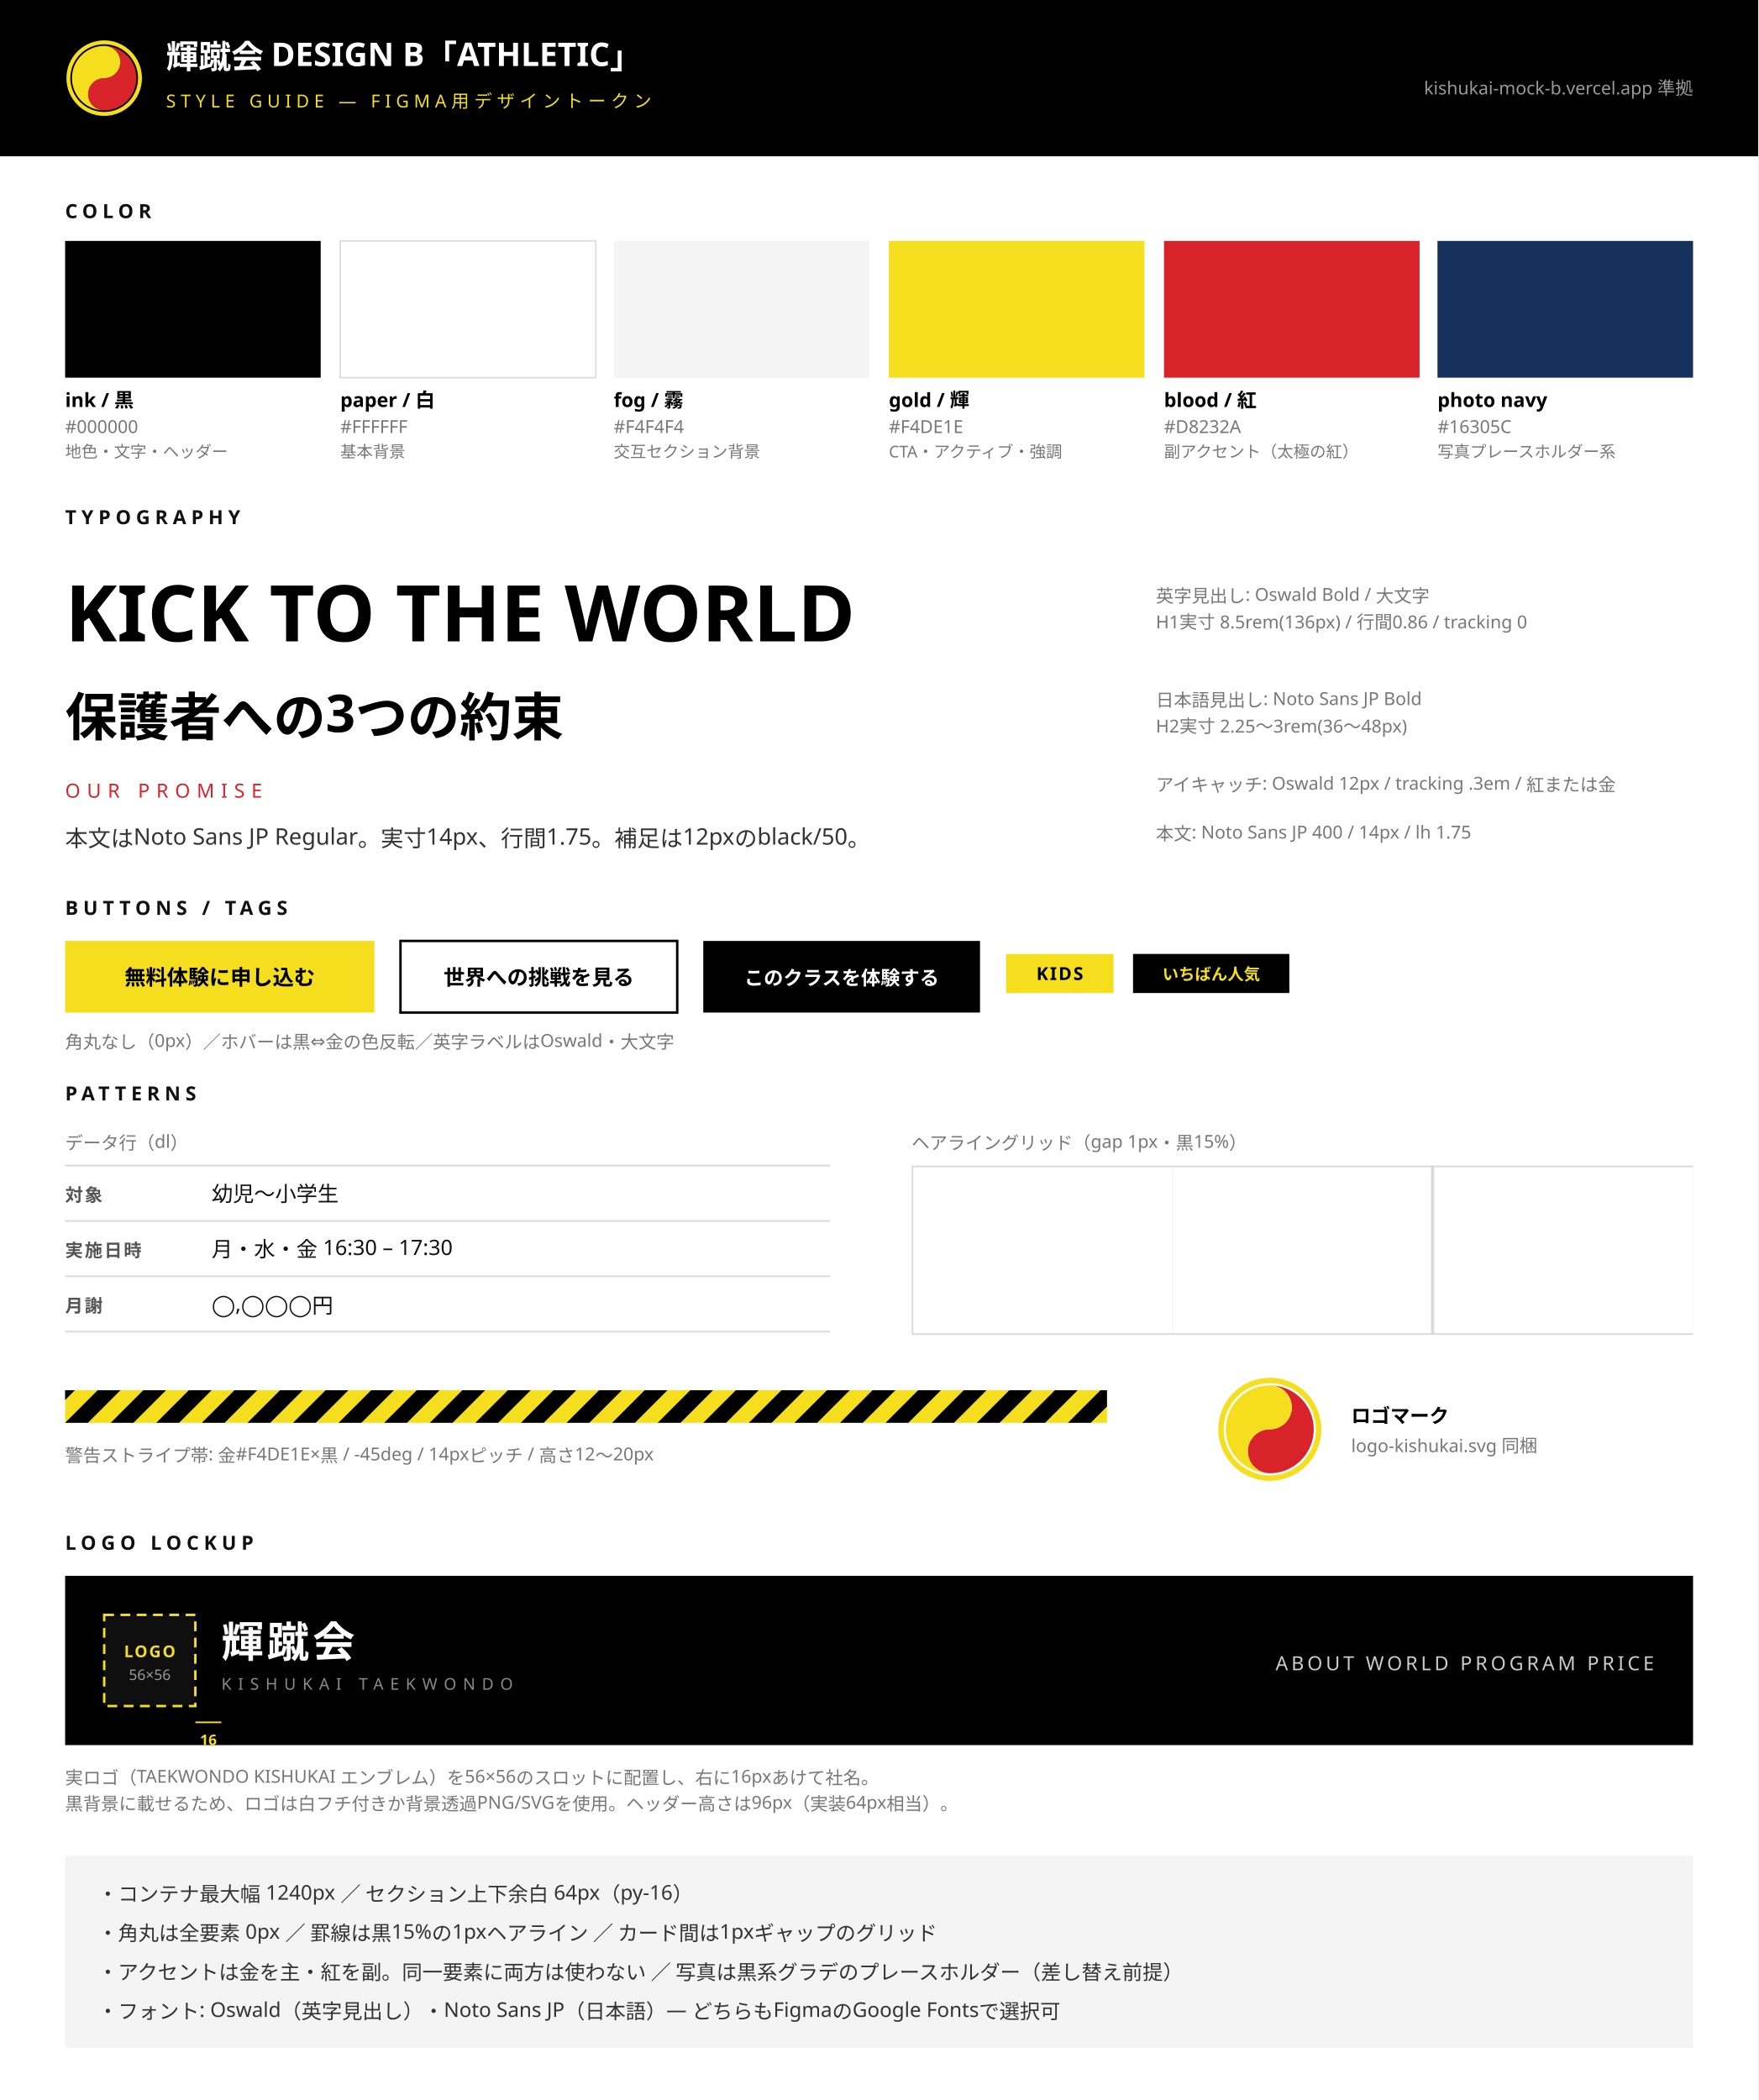
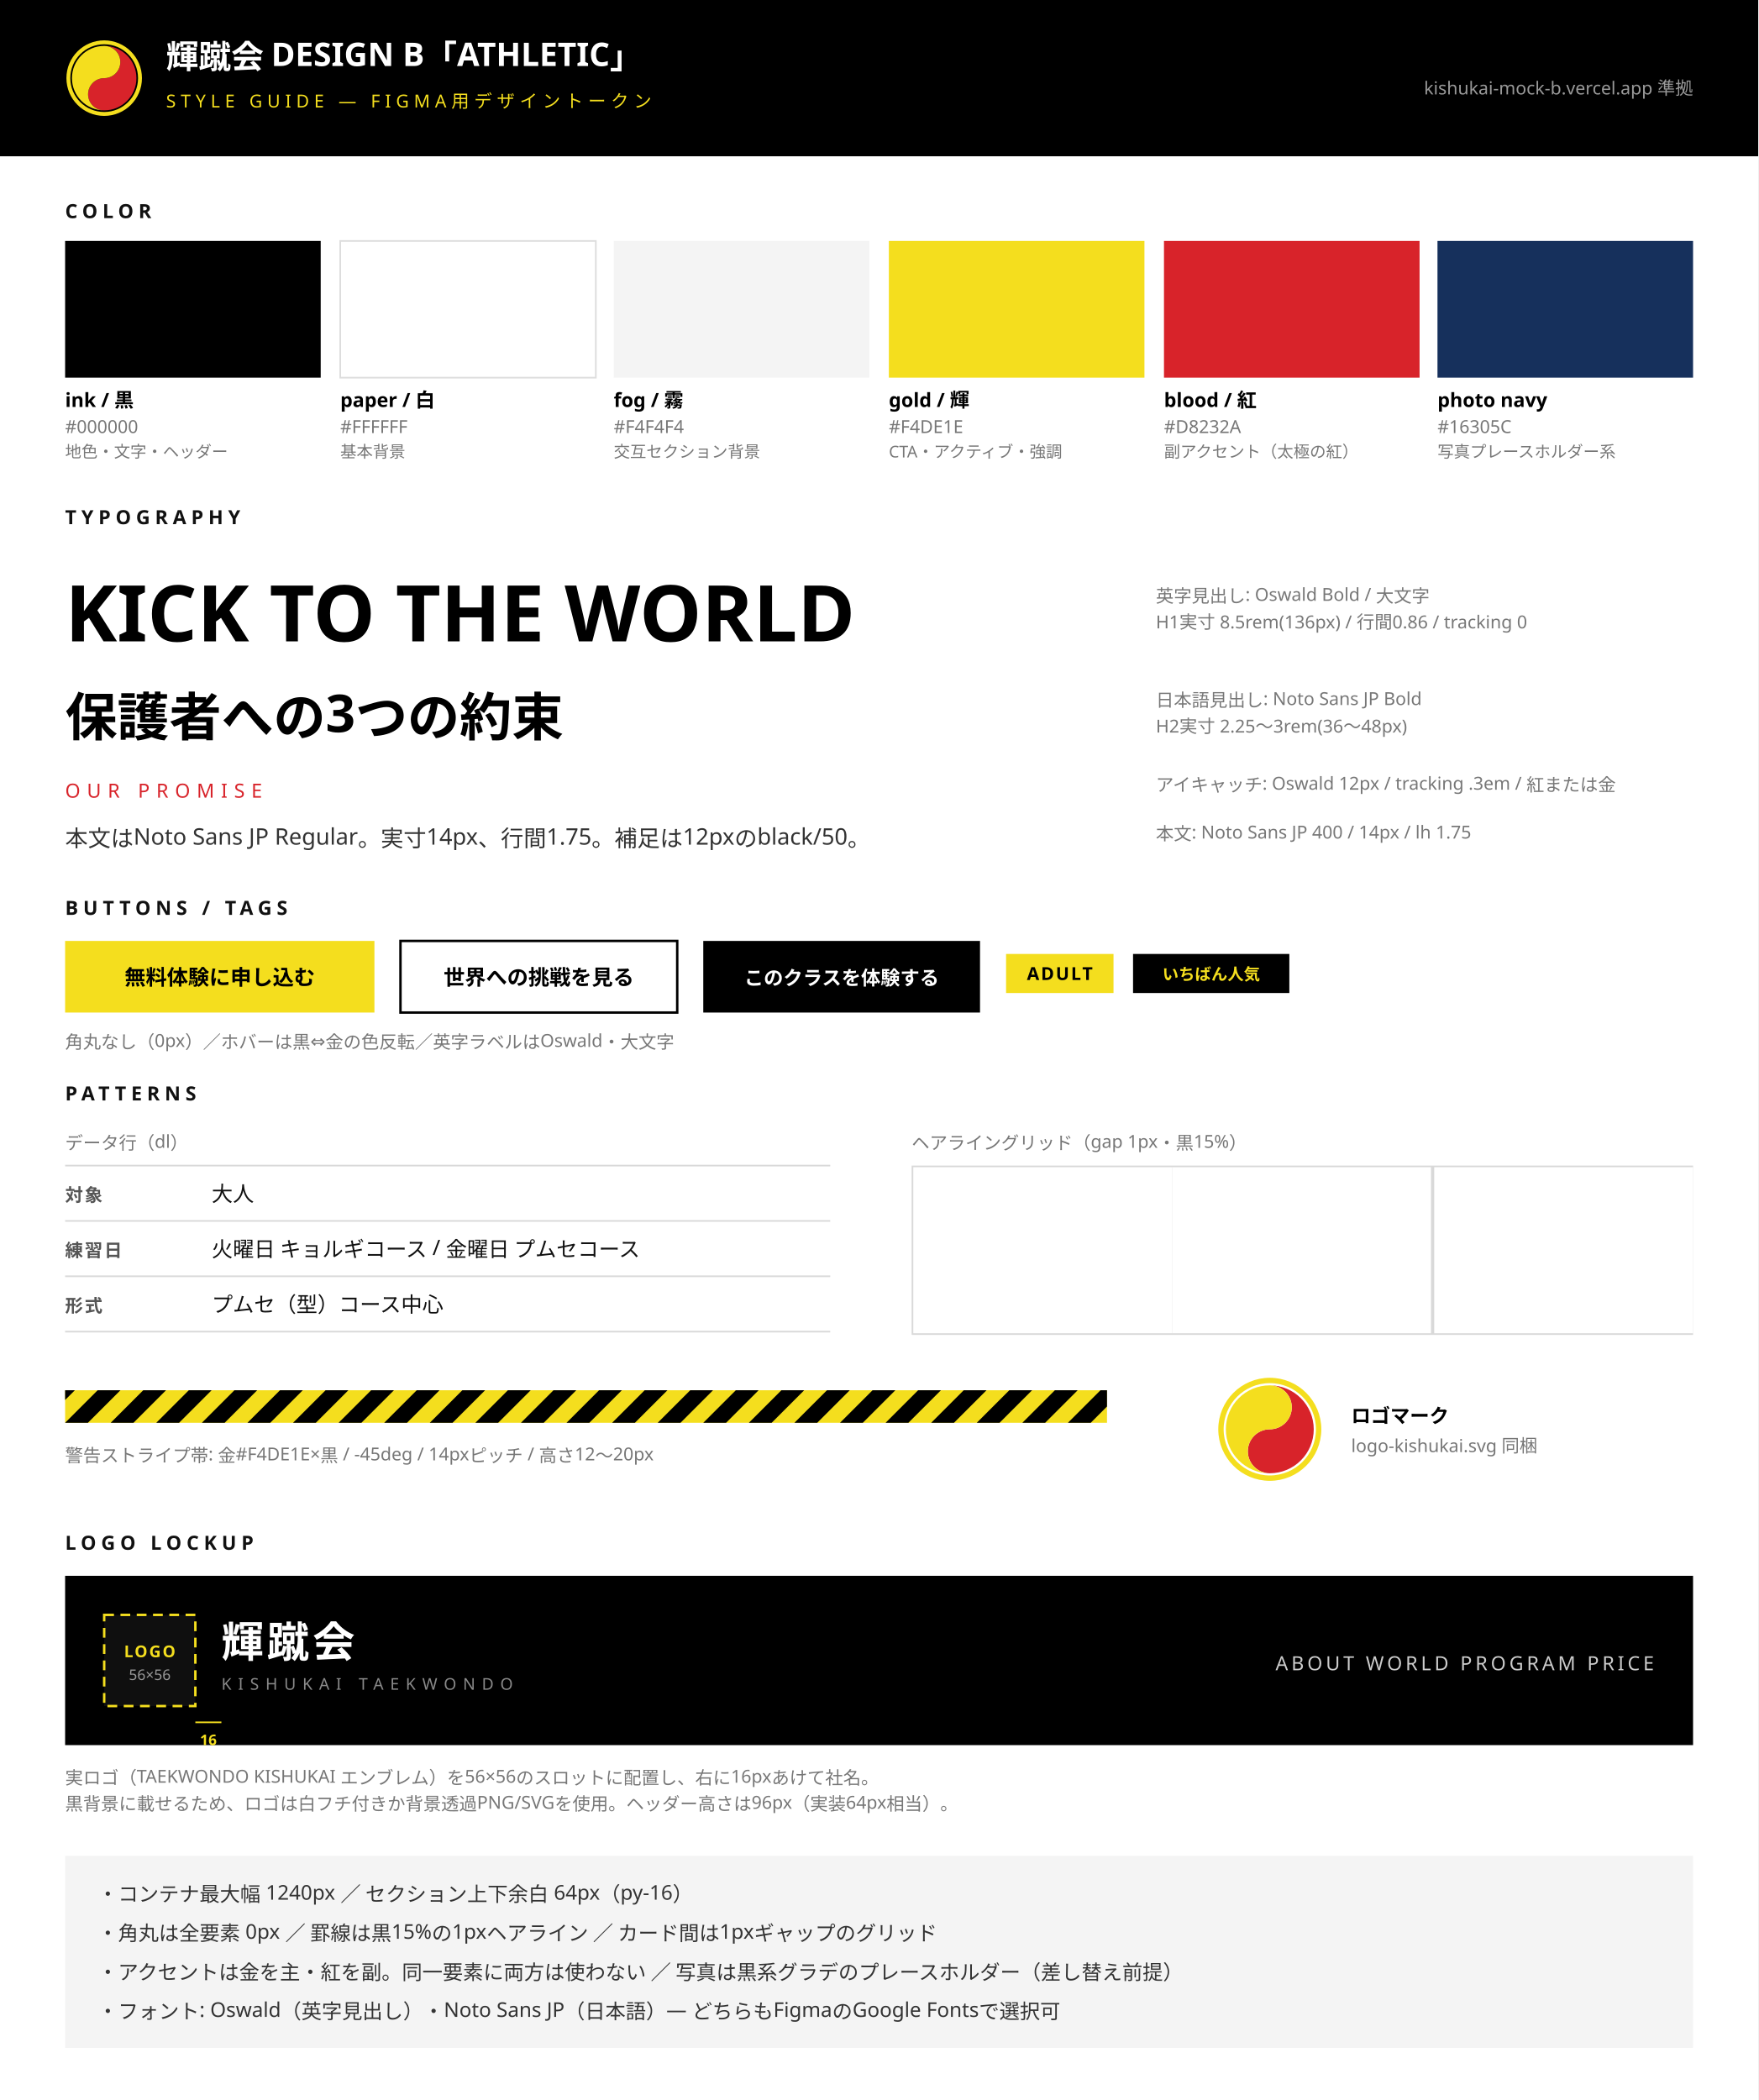
<svg xmlns="http://www.w3.org/2000/svg" width="1080" height="1290" viewBox="0 0 1080 1290">
  <rect id="背景" width="1080" height="1290" fill="#ffffff" />
  <g id="ヘッダー">
    <rect x="0" y="0" width="1080" height="96" fill="#000000" />
    <circle cx="64" cy="48" r="22" fill="none" stroke="#f4de1e" stroke-width="2.4" />
    <path d="M 64 28.2 A 19.8 19.8 0 0 1 64 67.8 A 9.9 9.9 0 0 1 64 48 A 9.9 9.9 0 0 0 64 28.2 Z" fill="#d8232a" />
    <path d="M 64 67.8 A 19.8 19.8 0 0 1 64 28.2 A 9.9 9.9 0 0 1 64 48 A 9.9 9.9 0 0 0 64 67.8 Z" fill="#f4de1e" />
    <text x="102" y="42" font-family="Oswald, Noto Sans JP, sans-serif" font-size="20" font-weight="700" fill="#ffffff" text-anchor="start">輝蹴会 DESIGN B「ATHLETIC」</text>
    <text x="102" y="66" font-family="Oswald, Noto Sans JP, sans-serif" font-size="11" font-weight="500" fill="#f4de1e" text-anchor="start" letter-spacing="3">STYLE GUIDE — FIGMA用デザイントークン</text>
    <text x="1040" y="58" font-family="Noto Sans JP, sans-serif" font-size="11" font-weight="400" fill="#999999" text-anchor="end">kishukai-mock-b.vercel.app 準拠</text>
  </g>
  <g id="カラーパレット">
    <text x="40" y="134" font-family="Oswald, Noto Sans JP, sans-serif" font-size="12" font-weight="700" fill="#111111" text-anchor="start" letter-spacing="3">COLOR</text>
    <rect x="40" y="148" width="157" height="84" fill="#000000" />
    <text x="40" y="250" font-family="Noto Sans JP, sans-serif" font-size="12" font-weight="700" fill="#000000" text-anchor="start">ink / 黒</text>
    <text x="40" y="266" font-family="Oswald, Noto Sans JP, sans-serif" font-size="11" font-weight="400" fill="#777777" text-anchor="start">#000000</text>
    <text x="40" y="281" font-family="Noto Sans JP, sans-serif" font-size="10" font-weight="400" fill="#777777" text-anchor="start">地色・文字・ヘッダー</text>
    <rect x="209" y="148" width="157" height="84" fill="#ffffff" stroke="#dddddd" stroke-width="1" />
    <text x="209" y="250" font-family="Noto Sans JP, sans-serif" font-size="12" font-weight="700" fill="#000000" text-anchor="start">paper / 白</text>
    <text x="209" y="266" font-family="Oswald, Noto Sans JP, sans-serif" font-size="11" font-weight="400" fill="#777777" text-anchor="start">#FFFFFF</text>
    <text x="209" y="281" font-family="Noto Sans JP, sans-serif" font-size="10" font-weight="400" fill="#777777" text-anchor="start">基本背景</text>
    <rect x="377" y="148" width="157" height="84" fill="#f4f4f4" />
    <text x="377" y="250" font-family="Noto Sans JP, sans-serif" font-size="12" font-weight="700" fill="#000000" text-anchor="start">fog / 霧</text>
    <text x="377" y="266" font-family="Oswald, Noto Sans JP, sans-serif" font-size="11" font-weight="400" fill="#777777" text-anchor="start">#F4F4F4</text>
    <text x="377" y="281" font-family="Noto Sans JP, sans-serif" font-size="10" font-weight="400" fill="#777777" text-anchor="start">交互セクション背景</text>
    <rect x="546" y="148" width="157" height="84" fill="#f4de1e" />
    <text x="546" y="250" font-family="Noto Sans JP, sans-serif" font-size="12" font-weight="700" fill="#000000" text-anchor="start">gold / 輝</text>
    <text x="546" y="266" font-family="Oswald, Noto Sans JP, sans-serif" font-size="11" font-weight="400" fill="#777777" text-anchor="start">#F4DE1E</text>
    <text x="546" y="281" font-family="Noto Sans JP, sans-serif" font-size="10" font-weight="400" fill="#777777" text-anchor="start">CTA・アクティブ・強調</text>
    <rect x="715" y="148" width="157" height="84" fill="#d8232a" />
    <text x="715" y="250" font-family="Noto Sans JP, sans-serif" font-size="12" font-weight="700" fill="#000000" text-anchor="start">blood / 紅</text>
    <text x="715" y="266" font-family="Oswald, Noto Sans JP, sans-serif" font-size="11" font-weight="400" fill="#777777" text-anchor="start">#D8232A</text>
    <text x="715" y="281" font-family="Noto Sans JP, sans-serif" font-size="10" font-weight="400" fill="#777777" text-anchor="start">副アクセント（太極の紅）</text>
    <rect x="883" y="148" width="157" height="84" fill="#16305c" />
    <text x="883" y="250" font-family="Noto Sans JP, sans-serif" font-size="12" font-weight="700" fill="#000000" text-anchor="start">photo navy</text>
    <text x="883" y="266" font-family="Oswald, Noto Sans JP, sans-serif" font-size="11" font-weight="400" fill="#777777" text-anchor="start">#16305C</text>
    <text x="883" y="281" font-family="Noto Sans JP, sans-serif" font-size="10" font-weight="400" fill="#777777" text-anchor="start">写真プレースホルダー系</text>
  </g>
  <g id="タイポグラフィ">
    <text x="40" y="322" font-family="Oswald, Noto Sans JP, sans-serif" font-size="12" font-weight="700" fill="#111111" text-anchor="start" letter-spacing="3">TYPOGRAPHY</text>
    <text x="40" y="394" font-family="Oswald, Noto Sans JP, sans-serif" font-size="48" font-weight="700" fill="#000000" text-anchor="start">KICK TO THE WORLD</text>
    <text x="710" y="370" font-family="Noto Sans JP, sans-serif" font-size="11" font-weight="400" fill="#777777" text-anchor="start">英字見出し: Oswald Bold / 大文字</text>
    <text x="710" y="386" font-family="Noto Sans JP, sans-serif" font-size="11" font-weight="400" fill="#777777" text-anchor="start">H1実寸 8.5rem(136px) / 行間0.86 / tracking 0</text>
    <text x="40" y="452" font-family="Noto Sans JP, sans-serif" font-size="32" font-weight="700" fill="#000000" text-anchor="start">保護者への3つの約束</text>
    <text x="710" y="434" font-family="Noto Sans JP, sans-serif" font-size="11" font-weight="400" fill="#777777" text-anchor="start">日本語見出し: Noto Sans JP Bold</text>
    <text x="710" y="450" font-family="Noto Sans JP, sans-serif" font-size="11" font-weight="400" fill="#777777" text-anchor="start">H2実寸 2.25〜3rem(36〜48px)</text>
    <text x="40" y="490" font-family="Oswald, Noto Sans JP, sans-serif" font-size="12" font-weight="500" fill="#d8232a" text-anchor="start" letter-spacing="4">OUR PROMISE</text>
    <text x="710" y="486" font-family="Noto Sans JP, sans-serif" font-size="11" font-weight="400" fill="#777777" text-anchor="start">アイキャッチ: Oswald 12px / tracking .3em / 紅または金</text>
    <text x="40" y="520" font-family="Noto Sans JP, sans-serif" font-size="14" font-weight="400" fill="#333333" text-anchor="start">本文はNoto Sans JP Regular。実寸14px、行間1.75。補足は12pxのblack/50。</text>
    <text x="710" y="516" font-family="Noto Sans JP, sans-serif" font-size="11" font-weight="400" fill="#777777" text-anchor="start">本文: Noto Sans JP 400 / 14px / lh 1.75</text>
  </g>
  <g id="ボタンとタグ">
    <text x="40" y="562" font-family="Oswald, Noto Sans JP, sans-serif" font-size="12" font-weight="700" fill="#111111" text-anchor="start" letter-spacing="3">BUTTONS / TAGS</text>
    <rect x="40" y="578" width="190" height="44" fill="#f4de1e" />
    <text x="135" y="605" font-family="Noto Sans JP, sans-serif" font-size="13" font-weight="700" fill="#000000" text-anchor="middle">無料体験に申し込む</text>
    <rect x="246" y="578" width="170" height="44" fill="#ffffff" stroke="#000000" stroke-width="1.5" />
    <text x="331" y="605" font-family="Noto Sans JP, sans-serif" font-size="13" font-weight="700" fill="#000000" text-anchor="middle">世界への挑戦を見る</text>
    <rect x="432" y="578" width="170" height="44" fill="#000000" />
    <text x="517" y="605" font-family="Noto Sans JP, sans-serif" font-size="12" font-weight="700" fill="#ffffff" text-anchor="middle">このクラスを体験する</text>
    <rect x="618" y="586" width="66" height="24" fill="#f4de1e" />
-     <text x="651" y="602" font-family="Oswald, Noto Sans JP, sans-serif" font-size="11" font-weight="700" fill="#000000" text-anchor="middle" letter-spacing="1">KIDS</text>
+     <text x="651" y="602" font-family="Oswald, Noto Sans JP, sans-serif" font-size="11" font-weight="700" fill="#000000" text-anchor="middle" letter-spacing="1">ADULT</text>
    <rect x="696" y="586" width="96" height="24" fill="#000000" />
    <text x="744" y="602" font-family="Noto Sans JP, sans-serif" font-size="10" font-weight="700" fill="#f4de1e" text-anchor="middle">いちばん人気</text>
    <text x="40" y="644" font-family="Noto Sans JP, sans-serif" font-size="11" font-weight="400" fill="#777777" text-anchor="start">角丸なし（0px）／ホバーは黒⇔金の色反転／英字ラベルはOswald・大文字</text>
  </g>
  <g id="パターン">
    <text x="40" y="676" font-family="Oswald, Noto Sans JP, sans-serif" font-size="12" font-weight="700" fill="#111111" text-anchor="start" letter-spacing="3">PATTERNS</text>
    <text x="40" y="706" font-family="Noto Sans JP, sans-serif" font-size="11" font-weight="400" fill="#777777" text-anchor="start">データ行（dl）</text>
    <line x1="40" y1="716" x2="510" y2="716" stroke="rgba(0,0,0,0.15)" stroke-width="1" />
    <text x="40" y="738" font-family="Oswald, Noto Sans JP, sans-serif" font-size="11" font-weight="700" fill="#555555" text-anchor="start" letter-spacing="1">対象</text>
-     <text x="130" y="738" font-family="Noto Sans JP, sans-serif" font-size="13" font-weight="400" fill="#111111" text-anchor="start">幼児〜小学生</text>
+     <text x="130" y="738" font-family="Noto Sans JP, sans-serif" font-size="13" font-weight="400" fill="#111111" text-anchor="start">大人</text>
    <line x1="40" y1="750" x2="510" y2="750" stroke="rgba(0,0,0,0.15)" stroke-width="1" />
-     <text x="40" y="772" font-family="Oswald, Noto Sans JP, sans-serif" font-size="11" font-weight="700" fill="#555555" text-anchor="start" letter-spacing="1">実施日時</text>
-     <text x="130" y="772" font-family="Noto Sans JP, sans-serif" font-size="13" font-weight="400" fill="#111111" text-anchor="start">月・水・金 16:30 – 17:30</text>
+     <text x="40" y="772" font-family="Oswald, Noto Sans JP, sans-serif" font-size="11" font-weight="700" fill="#555555" text-anchor="start" letter-spacing="1">練習日</text>
+     <text x="130" y="772" font-family="Noto Sans JP, sans-serif" font-size="13" font-weight="400" fill="#111111" text-anchor="start">火曜日 キョルギコース / 金曜日 プムセコース</text>
    <line x1="40" y1="784" x2="510" y2="784" stroke="rgba(0,0,0,0.15)" stroke-width="1" />
-     <text x="40" y="806" font-family="Oswald, Noto Sans JP, sans-serif" font-size="11" font-weight="700" fill="#555555" text-anchor="start" letter-spacing="1">月謝</text>
-     <text x="130" y="806" font-family="Noto Sans JP, sans-serif" font-size="13" font-weight="400" fill="#111111" text-anchor="start">◯,◯◯◯円</text>
+     <text x="40" y="806" font-family="Oswald, Noto Sans JP, sans-serif" font-size="11" font-weight="700" fill="#555555" text-anchor="start" letter-spacing="1">形式</text>
+     <text x="130" y="806" font-family="Noto Sans JP, sans-serif" font-size="13" font-weight="400" fill="#111111" text-anchor="start">プムセ（型）コース中心</text>
    <line x1="40" y1="818" x2="510" y2="818" stroke="rgba(0,0,0,0.15)" stroke-width="1" />
    <text x="560" y="706" font-family="Noto Sans JP, sans-serif" font-size="11" font-weight="400" fill="#777777" text-anchor="start">ヘアライングリッド（gap 1px・黒15%）</text>
    <rect x="560" y="716" width="480" height="104" fill="rgba(0,0,0,0.15)" />
    <rect x="561" y="717" width="159" height="102" fill="#ffffff" />
    <rect x="720" y="717" width="159" height="102" fill="#ffffff" />
    <rect x="881" y="717" width="159" height="102" fill="#ffffff" />
  </g>
  <g id="ストライプとロゴ">
    <g clip-path="url(#stripeclip-40-854)">
      <clipPath id="stripeclip-40-854">
        <rect x="40" y="854" width="640" height="20" />
      </clipPath>
      <rect x="40" y="854" width="640" height="20" fill="#f4de1e" />
      <polygon points="12,874 26,874 46,854 32,854" fill="#000000" />
      <polygon points="40,874 54,874 74,854 60,854" fill="#000000" />
      <polygon points="68,874 82,874 102,854 88,854" fill="#000000" />
      <polygon points="96,874 110,874 130,854 116,854" fill="#000000" />
      <polygon points="124,874 138,874 158,854 144,854" fill="#000000" />
      <polygon points="152,874 166,874 186,854 172,854" fill="#000000" />
      <polygon points="180,874 194,874 214,854 200,854" fill="#000000" />
      <polygon points="208,874 222,874 242,854 228,854" fill="#000000" />
      <polygon points="236,874 250,874 270,854 256,854" fill="#000000" />
      <polygon points="264,874 278,874 298,854 284,854" fill="#000000" />
      <polygon points="292,874 306,874 326,854 312,854" fill="#000000" />
      <polygon points="320,874 334,874 354,854 340,854" fill="#000000" />
      <polygon points="348,874 362,874 382,854 368,854" fill="#000000" />
      <polygon points="376,874 390,874 410,854 396,854" fill="#000000" />
      <polygon points="404,874 418,874 438,854 424,854" fill="#000000" />
      <polygon points="432,874 446,874 466,854 452,854" fill="#000000" />
      <polygon points="460,874 474,874 494,854 480,854" fill="#000000" />
      <polygon points="488,874 502,874 522,854 508,854" fill="#000000" />
      <polygon points="516,874 530,874 550,854 536,854" fill="#000000" />
      <polygon points="544,874 558,874 578,854 564,854" fill="#000000" />
      <polygon points="572,874 586,874 606,854 592,854" fill="#000000" />
      <polygon points="600,874 614,874 634,854 620,854" fill="#000000" />
      <polygon points="628,874 642,874 662,854 648,854" fill="#000000" />
      <polygon points="656,874 670,874 690,854 676,854" fill="#000000" />
      <polygon points="684,874 698,874 718,854 704,854" fill="#000000" />
    </g>
    <text x="40" y="898" font-family="Noto Sans JP, sans-serif" font-size="11" font-weight="400" fill="#777777" text-anchor="start">警告ストライプ帯: 金#F4DE1E×黒 / -45deg / 14pxピッチ / 高さ12〜20px</text>
    <circle cx="780" cy="878" r="30" fill="none" stroke="#f4de1e" stroke-width="3.3" />
    <path d="M 780 851.0 A 27.0 27.0 0 0 1 780 905.0 A 13.5 13.5 0 0 1 780 878 A 13.5 13.5 0 0 0 780 851.0 Z" fill="#d8232a" />
    <path d="M 780 905.0 A 27.0 27.0 0 0 1 780 851.0 A 13.5 13.5 0 0 1 780 878 A 13.5 13.5 0 0 0 780 905.0 Z" fill="#f4de1e" />
    <text x="830" y="874" font-family="Noto Sans JP, sans-serif" font-size="12" font-weight="700" fill="#000000" text-anchor="start">ロゴマーク</text>
    <text x="830" y="892" font-family="Noto Sans JP, sans-serif" font-size="11" font-weight="400" fill="#777777" text-anchor="start">logo-kishukai.svg 同梱</text>
  </g>
  <g id="ロゴロックアップ（ヘッダー）">
    <text x="40" y="952" font-family="Oswald, Noto Sans JP, sans-serif" font-size="12" font-weight="700" fill="#111111" text-anchor="start" letter-spacing="3">LOGO LOCKUP</text>
    <rect x="40" y="968" width="1000" height="104" fill="#000000" />
    <rect x="64" y="992" width="56" height="56" fill="rgba(255,255,255,0.06)" stroke="#f4de1e" stroke-width="1.5" stroke-dasharray="6 4" />
    <text x="92" y="1018" font-family="Oswald, Noto Sans JP, sans-serif" font-size="10" font-weight="700" fill="#f4de1e" text-anchor="middle" letter-spacing="1">LOGO</text>
    <text x="92" y="1032" font-family="Oswald, Noto Sans JP, sans-serif" font-size="9" font-weight="400" fill="#999999" text-anchor="middle">56×56</text>
    <text x="136" y="1018" font-family="Noto Sans JP, sans-serif" font-size="26" font-weight="700" fill="#ffffff" text-anchor="start" letter-spacing="2">輝蹴会</text>
    <text x="136" y="1038" font-family="Oswald, Noto Sans JP, sans-serif" font-size="10" font-weight="500" fill="#8a8a8a" text-anchor="start" letter-spacing="4">KISHUKAI TAEKWONDO</text>
    <line x1="120" y1="1058" x2="136" y2="1058" stroke="#f4de1e" stroke-width="1" />
    <text x="128" y="1072" font-family="Oswald, Noto Sans JP, sans-serif" font-size="9" font-weight="700" fill="#f4de1e" text-anchor="middle">16</text>
    <text x="1016" y="1026" font-family="Oswald, Noto Sans JP, sans-serif" font-size="12" font-weight="500" fill="#cccccc" text-anchor="end" letter-spacing="2">ABOUT   WORLD   PROGRAM   PRICE</text>
    <text x="40" y="1096" font-family="Noto Sans JP, sans-serif" font-size="11" font-weight="400" fill="#777777" text-anchor="start">実ロゴ（TAEKWONDO KISHUKAI エンブレム）を56×56のスロットに配置し、右に16pxあけて社名。</text>
    <text x="40" y="1112" font-family="Noto Sans JP, sans-serif" font-size="11" font-weight="400" fill="#777777" text-anchor="start">黒背景に載せるため、ロゴは白フチ付きか背景透過PNG/SVGを使用。ヘッダー高さは96px（実装64px相当）。</text>
  </g>
  <g id="レイアウトルール">
    <rect x="40" y="1140" width="1000" height="118" fill="#f4f4f4" />
    <text x="60" y="1168" font-family="Noto Sans JP, sans-serif" font-size="12.5" font-weight="400" fill="#333333" text-anchor="start">・コンテナ最大幅 1240px ／ セクション上下余白 64px（py-16）</text>
    <text x="60" y="1192" font-family="Noto Sans JP, sans-serif" font-size="12.5" font-weight="400" fill="#333333" text-anchor="start">・角丸は全要素 0px ／ 罫線は黒15%の1pxヘアライン ／ カード間は1pxギャップのグリッド</text>
    <text x="60" y="1216" font-family="Noto Sans JP, sans-serif" font-size="12.5" font-weight="400" fill="#333333" text-anchor="start">・アクセントは金を主・紅を副。同一要素に両方は使わない ／ 写真は黒系グラデのプレースホルダー（差し替え前提）</text>
    <text x="60" y="1240" font-family="Noto Sans JP, sans-serif" font-size="12.5" font-weight="400" fill="#333333" text-anchor="start">・フォント: Oswald（英字見出し）・Noto Sans JP（日本語）— どちらもFigmaのGoogle Fontsで選択可</text>
  </g>
</svg>
